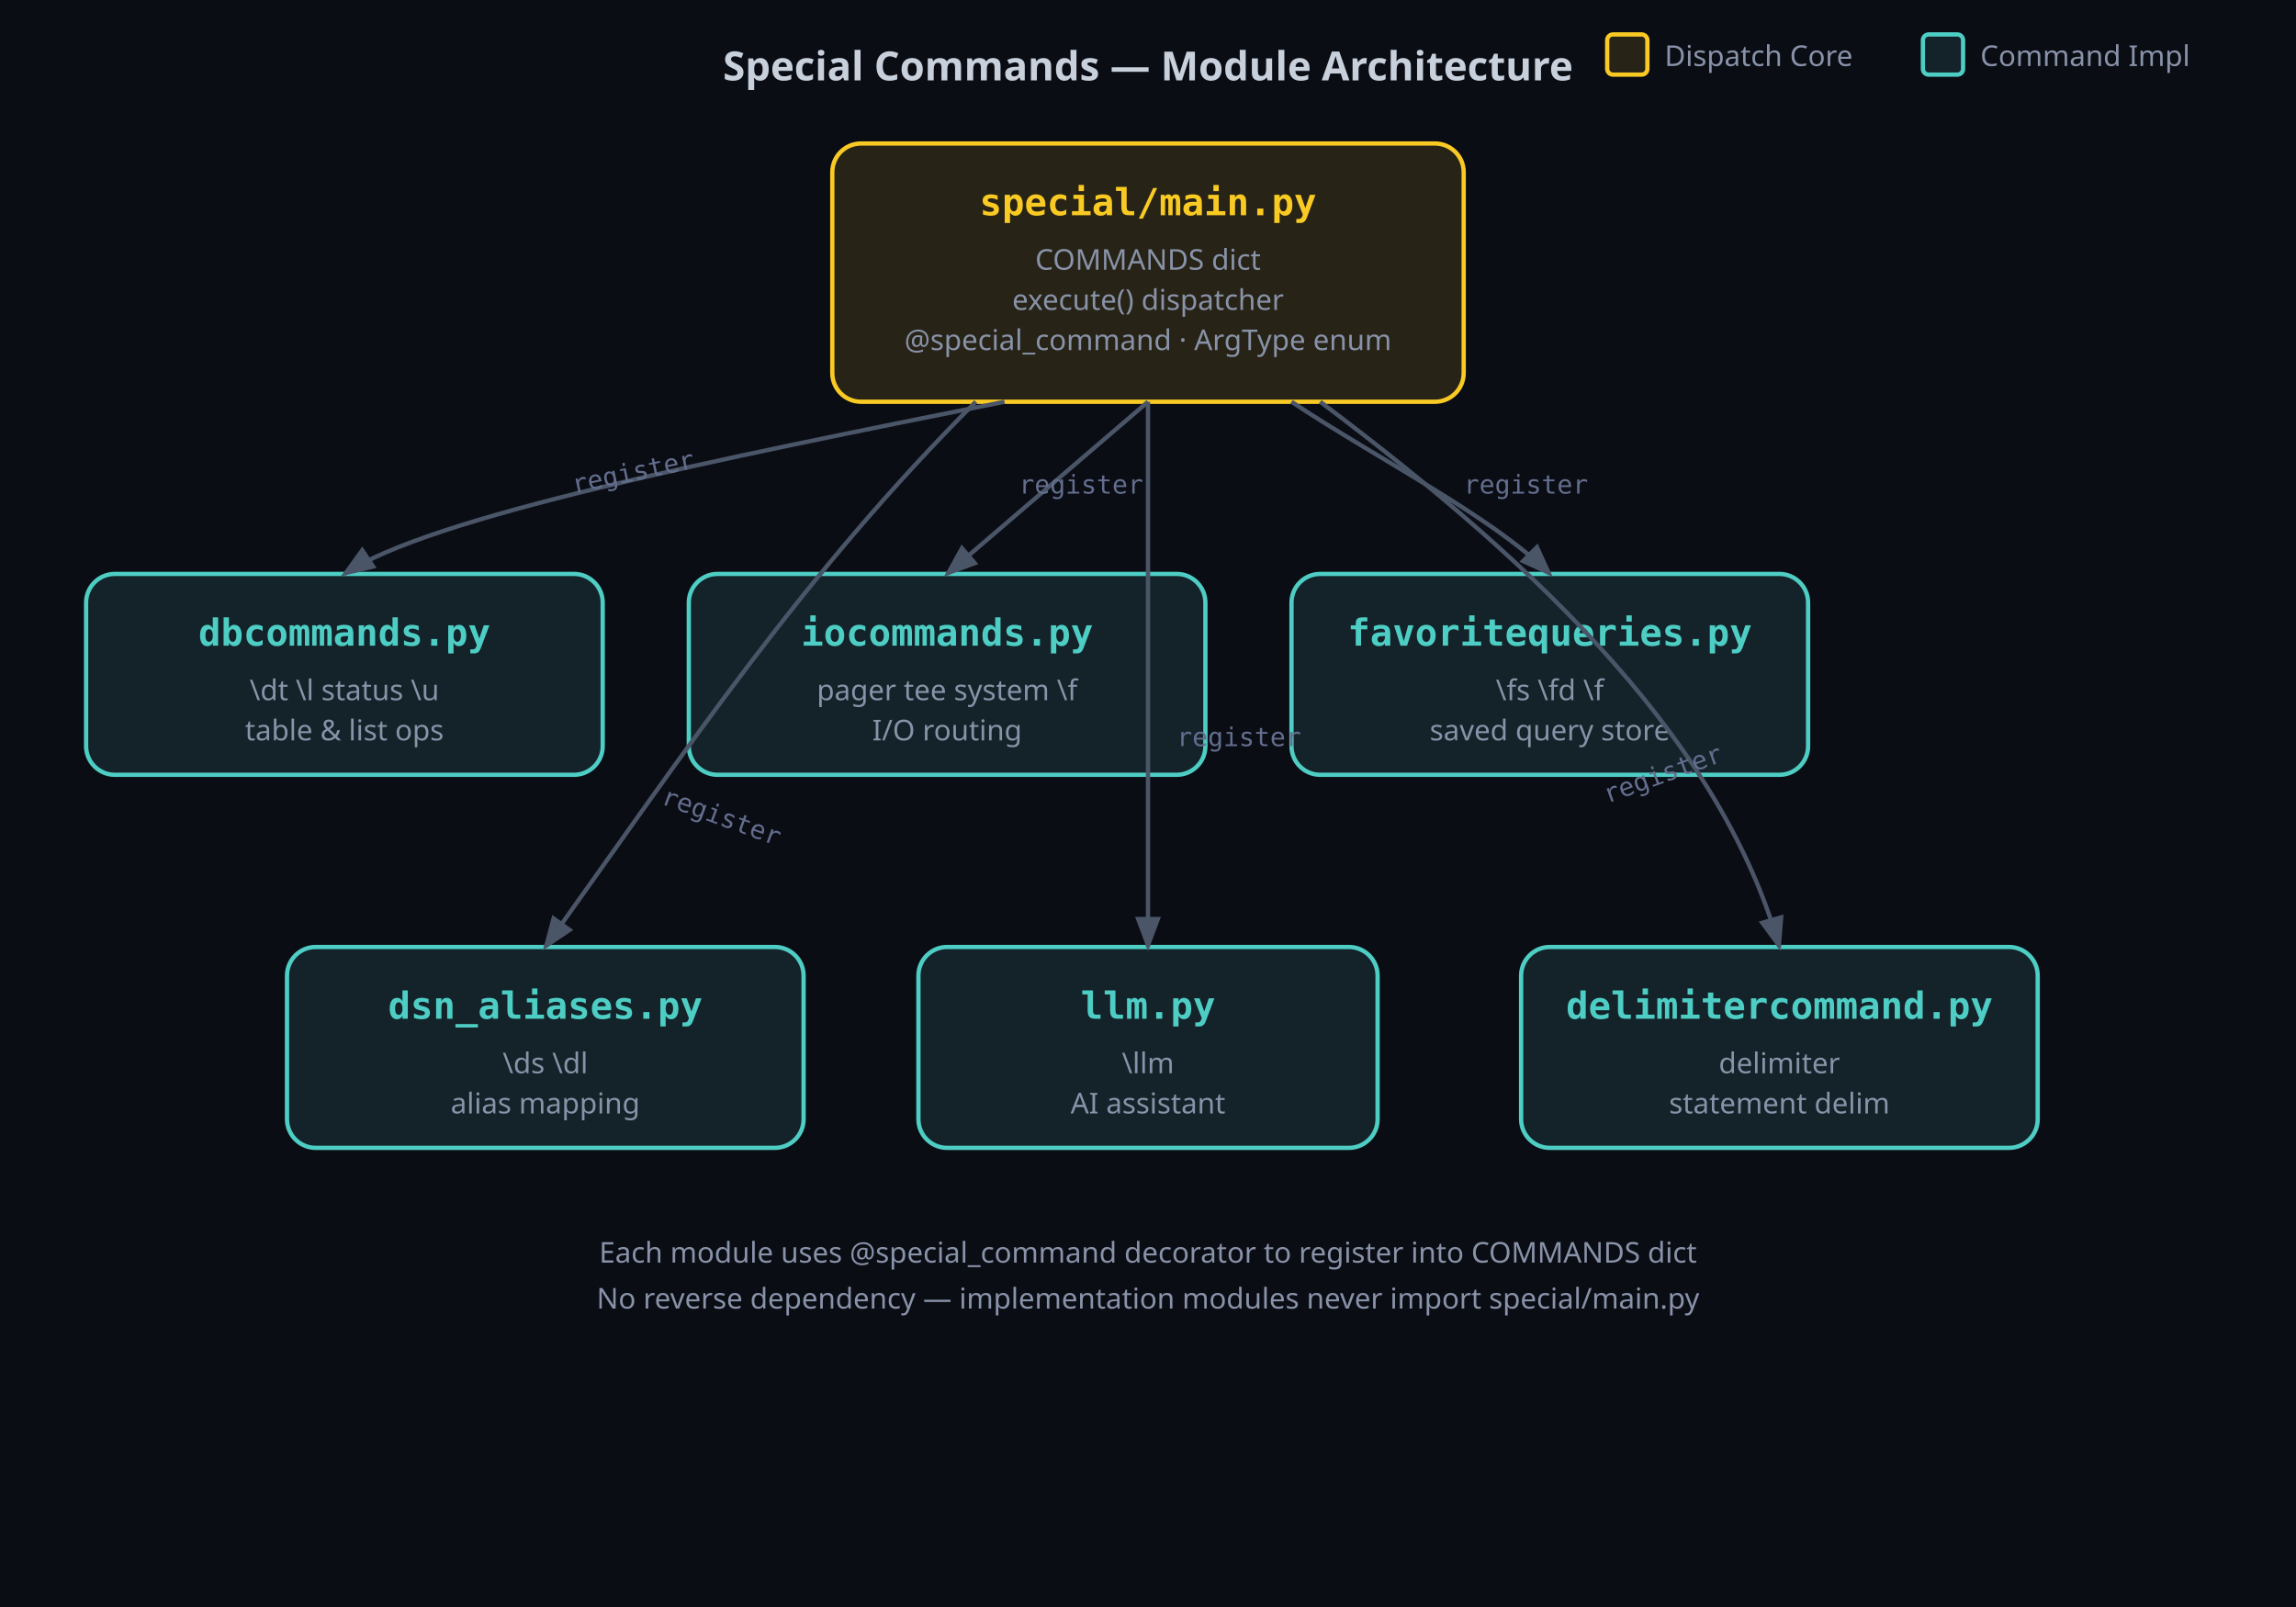
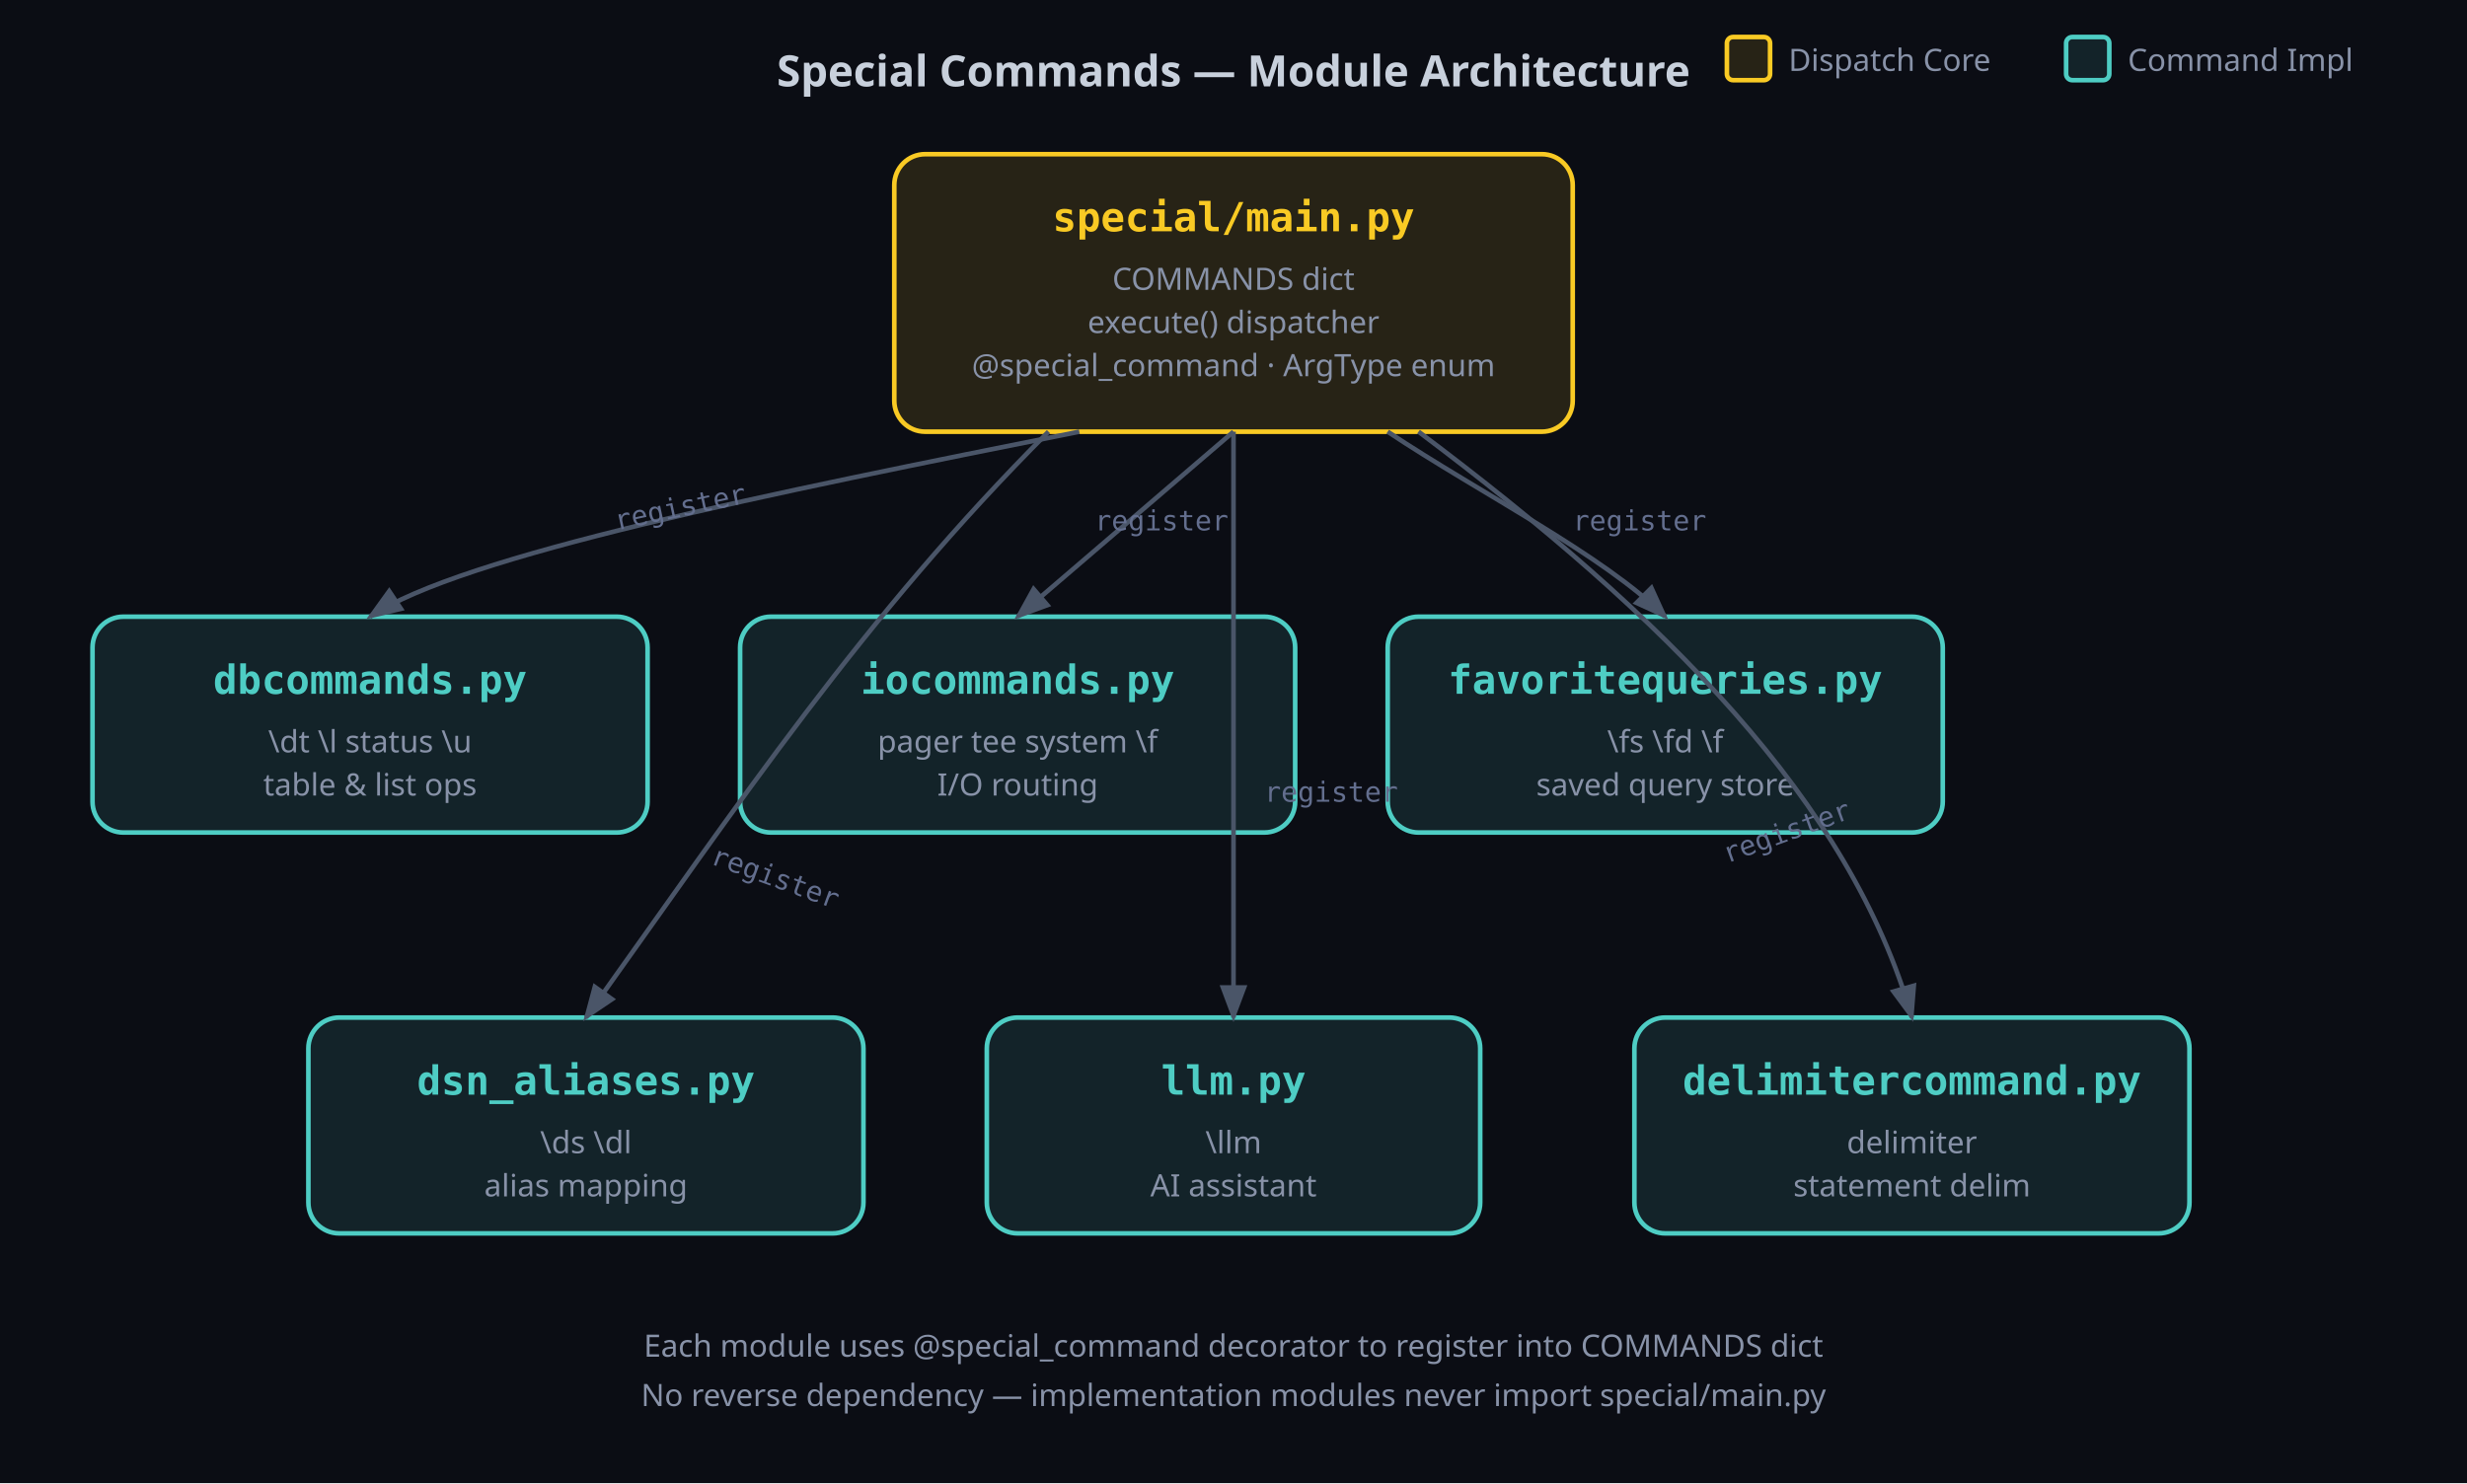
- <svg xmlns="http://www.w3.org/2000/svg" width="800" height="560" viewBox="0 0 800 560">
+ <svg xmlns="http://www.w3.org/2000/svg" width="800" height="481" viewBox="0 0 800 481">
  <style>
    .bg { fill: #0b0d14; }
    .node-core { fill: rgba(249,202,36,0.12); stroke: #f9ca24; stroke-width: 1.5; }
    .node-impl { fill: rgba(78,205,196,0.12); stroke: #4ecdc4; stroke-width: 1.5; }
    .label-core { fill: #f9ca24; font-family: ui-monospace, monospace; font-size: 13px; font-weight: 600; }
    .label-impl { fill: #4ecdc4; font-family: ui-monospace, monospace; font-size: 13px; font-weight: 600; }
    .sub { fill: #8892a8; font-family: ui-sans-serif, system-ui, sans-serif; font-size: 10px; }
    .arrow { stroke: #4a5568; stroke-width: 1.5; fill: none; marker-end: url(#arrowhead); }
    .arrow-label { fill: #636e8e; font-family: ui-monospace, monospace; font-size: 9px; }
    .title { fill: #c8d0dc; font-family: ui-sans-serif, system-ui, sans-serif; font-size: 14px; font-weight: 700; }
    .legend-text { fill: #8892a8; font-family: ui-sans-serif, system-ui, sans-serif; font-size: 10px; }
  </style>
  <defs>
    <marker id="arrowhead" markerWidth="8" markerHeight="6" refX="7" refY="3" orient="auto">
      <polygon points="0 0, 8 3, 0 6" fill="#4a5568" />
    </marker>
  </defs>
-   <rect class="bg" width="800" height="560" />
+   <rect class="bg" width="800" height="481" />
  <text x="400" y="28" text-anchor="middle" class="title">Special Commands — Module Architecture</text>
  <g transform="translate(560, 12)">
    <rect x="0" y="0" width="14" height="14" rx="2" class="node-core" />
    <text x="20" y="11" class="legend-text">Dispatch Core</text>
    <rect x="110" y="0" width="14" height="14" rx="2" class="node-impl" />
    <text x="130" y="11" class="legend-text">Command Impl</text>
  </g>
  <g>
    <rect x="290" y="50" width="220" height="90" rx="10" class="node-core" />
    <text x="400" y="75" text-anchor="middle" class="label-core">special/main.py</text>
    <text x="400" y="94" text-anchor="middle" class="sub">COMMANDS dict</text>
    <text x="400" y="108" text-anchor="middle" class="sub">execute() dispatcher</text>
    <text x="400" y="122" text-anchor="middle" class="sub">@special_command · ArgType enum</text>
  </g>
  <g>
    <rect x="30" y="200" width="180" height="70" rx="10" class="node-impl" />
    <text x="120" y="225" text-anchor="middle" class="label-impl">dbcommands.py</text>
    <text x="120" y="244" text-anchor="middle" class="sub">\dt \l status \u</text>
    <text x="120" y="258" text-anchor="middle" class="sub">table &amp; list ops</text>
  </g>
  <g>
    <rect x="240" y="200" width="180" height="70" rx="10" class="node-impl" />
    <text x="330" y="225" text-anchor="middle" class="label-impl">iocommands.py</text>
    <text x="330" y="244" text-anchor="middle" class="sub">pager tee system \f</text>
    <text x="330" y="258" text-anchor="middle" class="sub">I/O routing</text>
  </g>
  <g>
    <rect x="450" y="200" width="180" height="70" rx="10" class="node-impl" />
    <text x="540" y="225" text-anchor="middle" class="label-impl">favoritequeries.py</text>
    <text x="540" y="244" text-anchor="middle" class="sub">\fs \fd \f</text>
    <text x="540" y="258" text-anchor="middle" class="sub">saved query store</text>
  </g>
  <g>
    <rect x="100" y="330" width="180" height="70" rx="10" class="node-impl" />
    <text x="190" y="355" text-anchor="middle" class="label-impl">dsn_aliases.py</text>
    <text x="190" y="374" text-anchor="middle" class="sub">\ds \dl</text>
    <text x="190" y="388" text-anchor="middle" class="sub">alias mapping</text>
  </g>
  <g>
    <rect x="320" y="330" width="160" height="70" rx="10" class="node-impl" />
    <text x="400" y="355" text-anchor="middle" class="label-impl">llm.py</text>
    <text x="400" y="374" text-anchor="middle" class="sub">\llm</text>
    <text x="400" y="388" text-anchor="middle" class="sub">AI assistant</text>
  </g>
  <g>
    <rect x="530" y="330" width="180" height="70" rx="10" class="node-impl" />
    <text x="620" y="355" text-anchor="middle" class="label-impl">delimitercommand.py</text>
    <text x="620" y="374" text-anchor="middle" class="sub">delimiter</text>
    <text x="620" y="388" text-anchor="middle" class="sub">statement delim</text>
  </g>
  <path class="arrow" d="M 350 140 C 250 160, 150 180, 120 200" />
  <text x="200" y="172" class="arrow-label" transform="rotate(-12, 200, 172)">register</text>
  <path class="arrow" d="M 400 140 L 330 200" />
  <text x="355" y="172" class="arrow-label">register</text>
  <path class="arrow" d="M 450 140 C 480 160, 520 180, 540 200" />
  <text x="510" y="172" class="arrow-label">register</text>
  <path class="arrow" d="M 340 140 C 280 200, 240 260, 190 330" />
  <text x="230" y="280" class="arrow-label" transform="rotate(20, 230, 280)">register</text>
  <path class="arrow" d="M 400 140 C 400 220, 400 280, 400 330" />
  <text x="410" y="260" class="arrow-label">register</text>
  <path class="arrow" d="M 460 140 C 540 200, 600 260, 620 330" />
  <text x="560" y="280" class="arrow-label" transform="rotate(-20, 560, 280)">register</text>
  <text x="400" y="440" text-anchor="middle" class="sub">Each module uses @special_command decorator to register into COMMANDS dict</text>
  <text x="400" y="456" text-anchor="middle" class="sub">No reverse dependency — implementation modules never import special/main.py</text>
</svg>
